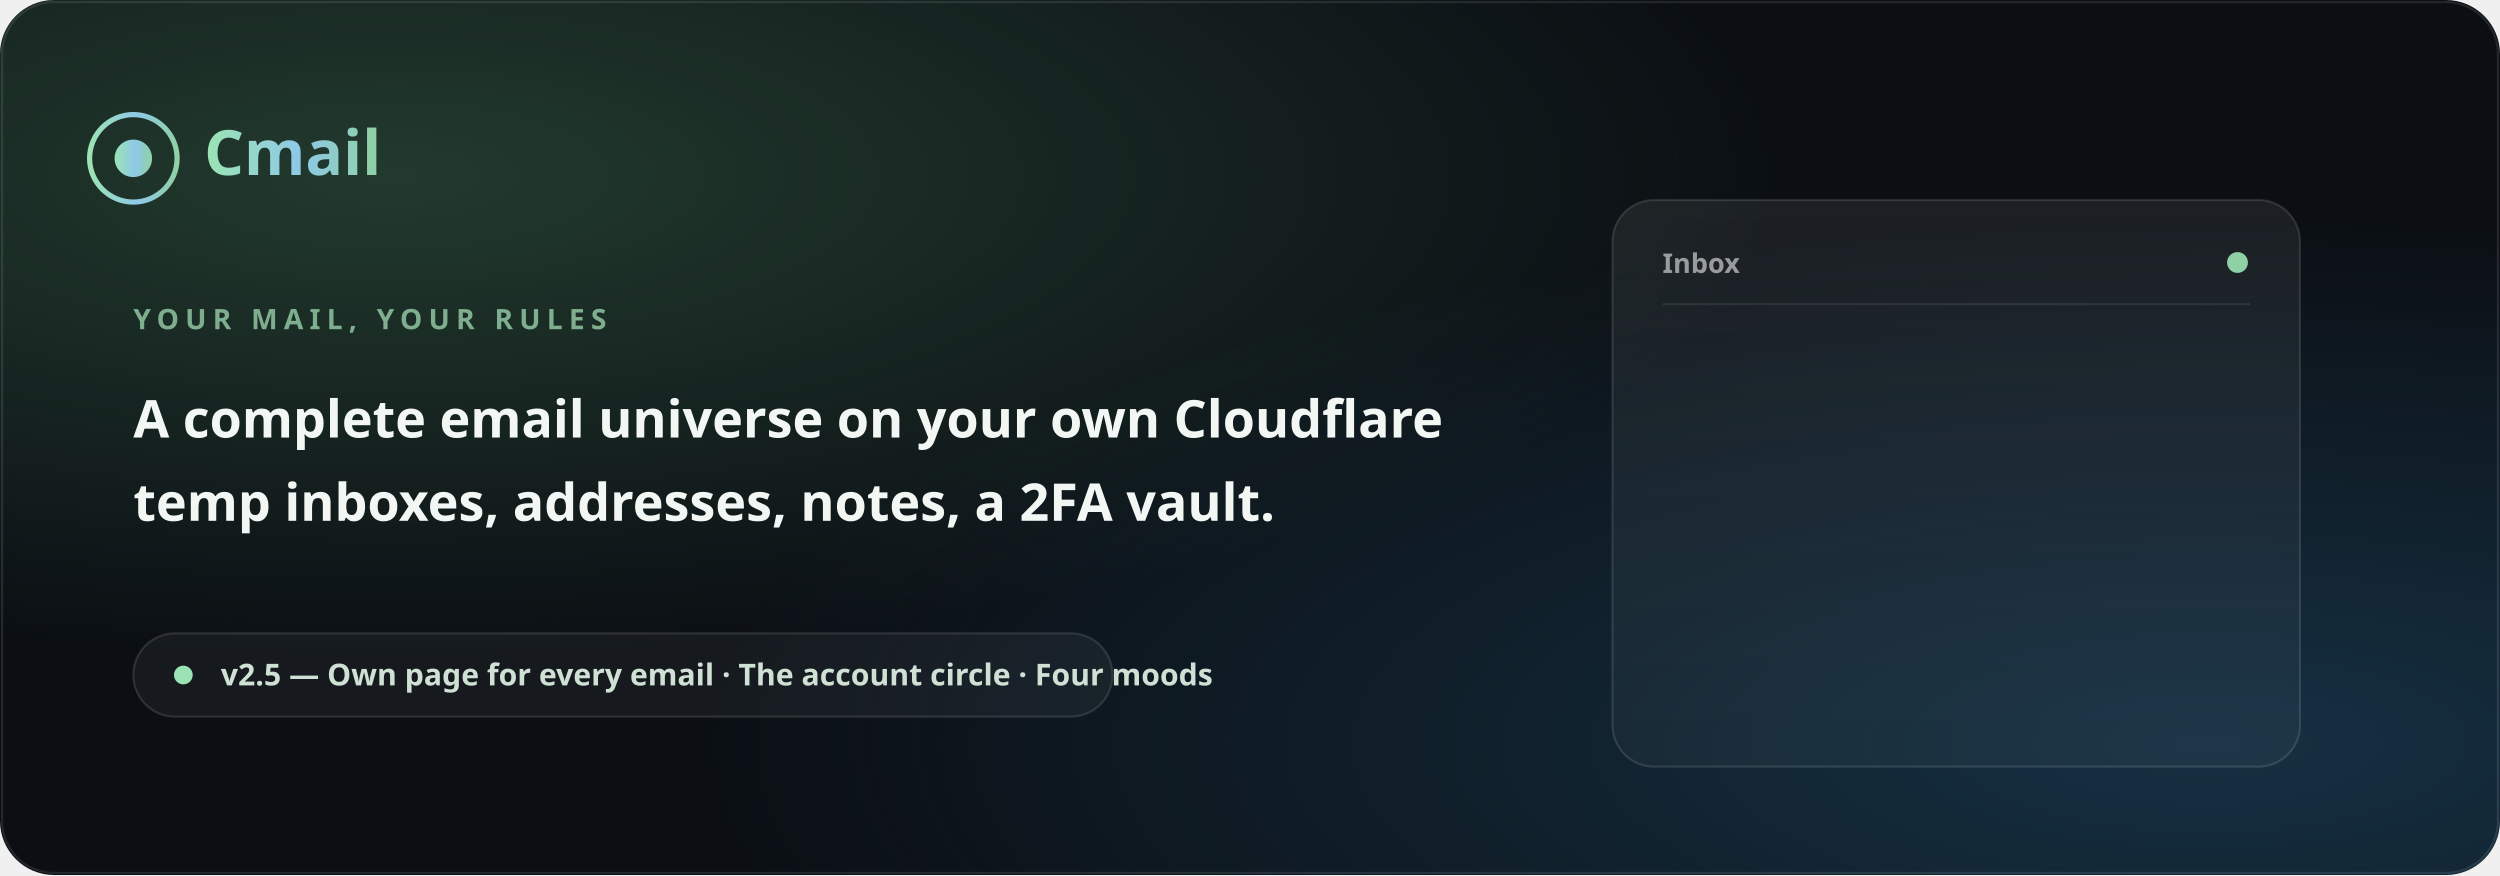
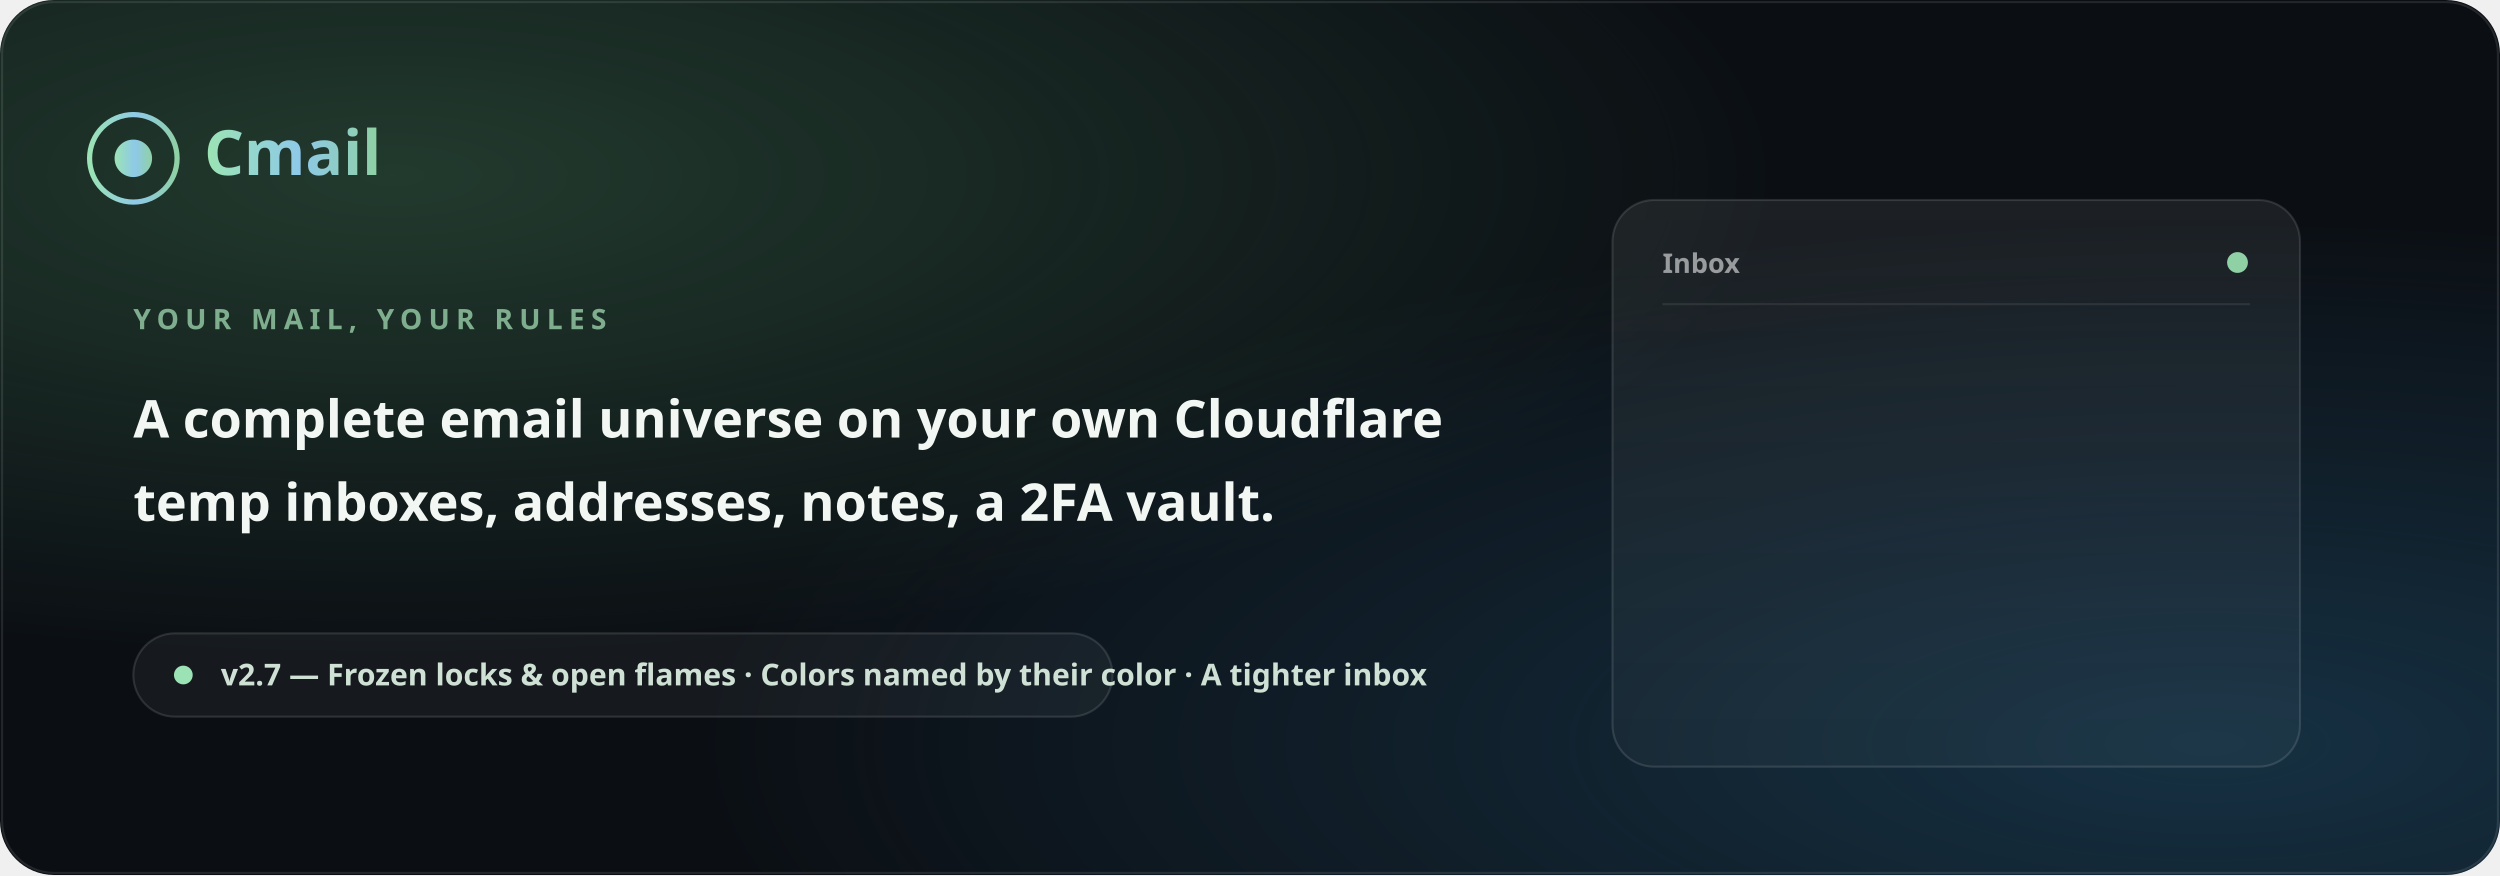
<svg xmlns="http://www.w3.org/2000/svg" width="1200" height="420" viewBox="0 0 1200 420" role="img" aria-label="Cmail">
  <defs>
    <linearGradient id="shine" x1="0" y1="0" x2="1" y2="0">
      <stop offset="0" stop-color="#9be3b4">
        <animate attributeName="stop-color" values="#9be3b4;#8ec9e8;#c2a7e2;#9be3b4" dur="9s" repeatCount="indefinite" />
      </stop>
      <stop offset="0.55" stop-color="#8ec9e8">
        <animate attributeName="stop-color" values="#8ec9e8;#c2a7e2;#9be3b4;#8ec9e8" dur="9s" repeatCount="indefinite" />
      </stop>
      <stop offset="1" stop-color="#8fd0a5" />
    </linearGradient>
    <radialGradient id="glowA" cx="0.16" cy="0.2" r="0.55">
      <stop offset="0" stop-color="#4f8f60" stop-opacity="0.34">
        <animate attributeName="stop-opacity" values="0.34;0.5;0.34" dur="8s" repeatCount="indefinite" />
      </stop>
      <stop offset="1" stop-color="#4f8f60" stop-opacity="0" />
    </radialGradient>
    <radialGradient id="glowB" cx="0.88" cy="0.85" r="0.6">
      <stop offset="0" stop-color="#2f7fb0" stop-opacity="0.3">
        <animate attributeName="stop-opacity" values="0.3;0.46;0.3" dur="10s" repeatCount="indefinite" />
      </stop>
      <stop offset="1" stop-color="#2f7fb0" stop-opacity="0" />
    </radialGradient>
    <linearGradient id="cardbg" x1="0" y1="0" x2="0" y2="1">
      <stop offset="0" stop-color="#ffffff" stop-opacity="0.07" />
      <stop offset="1" stop-color="#ffffff" stop-opacity="0.03" />
    </linearGradient>
  </defs>
  <rect width="1200" height="420" rx="26" fill="#0b0f14" />
  <rect width="1200" height="420" rx="26" fill="url(#glowA)" />
  <rect width="1200" height="420" rx="26" fill="url(#glowB)" />
  <rect x="1" y="1" width="1198" height="418" rx="25" fill="none" stroke="#ffffff" stroke-opacity="0.1" />
  <g>
    <circle cx="64" cy="76" r="21" fill="none" stroke="url(#shine)" stroke-width="2.5">
      <animate attributeName="r" values="21;22.5;21" dur="3.2s" repeatCount="indefinite" />
    </circle>
    <circle cx="64" cy="76" r="9" fill="url(#shine)">
      <animate attributeName="opacity" values="0.75;1;0.75" dur="3.2s" repeatCount="indefinite" />
    </circle>
    <text x="98" y="84" font-family="Segoe UI, system-ui, sans-serif" font-size="30" font-weight="800" fill="url(#shine)" text-anchor="start">Cmail</text>
  </g>
  <text x="64" y="158" font-family="Segoe UI, system-ui, sans-serif" font-size="13.5" font-weight="700" letter-spacing="3" fill="#7fae8f" text-anchor="start">YOUR MAIL, YOUR RULES</text>
  <text x="64" y="210" font-family="Segoe UI, system-ui, sans-serif" font-size="25" font-weight="800" fill="#f2f7f3" text-anchor="start">A complete email universe on your own Cloudflare</text>
  <text x="64" y="250" font-family="Segoe UI, system-ui, sans-serif" font-size="25" font-weight="800" fill="#f2f7f3" text-anchor="start">temp inboxes, addresses, notes, a 2FA vault.</text>
  <g>
    <rect x="774" y="96" width="330" height="272" rx="20" fill="url(#cardbg)" stroke="#ffffff" stroke-opacity="0.12" />
    <text x="798" y="131" font-family="Segoe UI, system-ui, sans-serif" font-size="13" font-weight="700" fill="#ffffff" fill-opacity="0.55" text-anchor="start">Inbox</text>
    <circle cx="1074" cy="126" r="5" fill="#8fd0a5">
      <animate attributeName="opacity" values="1;0.3;1" dur="2.2s" repeatCount="indefinite" />
    </circle>
    <line x1="798" y1="146" x2="1080" y2="146" stroke="#ffffff" stroke-opacity="0.08" />
    <g opacity="0">
      <animate attributeName="opacity" values="0;1;1;0" keyTimes="0;0.12;0.86;1" dur="7.2s" begin="0.9s" repeatCount="indefinite" />
      <animateTransform attributeName="transform" type="translate" values="0 14;0 0;0 0;0 -6" keyTimes="0;0.12;0.86;1" dur="7.2s" begin="0.9s" repeatCount="indefinite" />
      <circle cx="1056" cy="156" r="17" fill="#c9a26a" opacity="0.92" />
      <text x="1056" y="161" font-family="Segoe UI, system-ui, sans-serif" font-size="15" font-weight="700" fill="#0c1116" text-anchor="middle">S</text>
      <text x="820" y="154" font-family="Segoe UI, system-ui, sans-serif" font-size="15.5" font-weight="700" fill="#eef4f0" text-anchor="start">Security Alerts</text>
      <text x="820" y="173" font-family="Segoe UI, system-ui, sans-serif" font-size="12.5" fill="#93a39b" text-anchor="start">New sign-in to your account</text>
      <circle cx="1080" cy="156" r="4" fill="#8fd0a5" />
    </g>
    <g opacity="0">
      <animate attributeName="opacity" values="0;1;1;0" keyTimes="0;0.12;0.86;1" dur="7.2s" begin="1.45s" repeatCount="indefinite" />
      <animateTransform attributeName="transform" type="translate" values="0 14;0 0;0 0;0 -6" keyTimes="0;0.12;0.86;1" dur="7.2s" begin="1.45s" repeatCount="indefinite" />
      <circle cx="1056" cy="226" r="17" fill="#7fa5d9" opacity="0.92" />
      <text x="1056" y="231" font-family="Segoe UI, system-ui, sans-serif" font-size="15" font-weight="700" fill="#0c1116" text-anchor="middle">L</text>
      <text x="820" y="224" font-family="Segoe UI, system-ui, sans-serif" font-size="15.5" font-weight="700" fill="#eef4f0" text-anchor="start">Linux Mag</text>
      <text x="820" y="243" font-family="Segoe UI, system-ui, sans-serif" font-size="12.5" fill="#93a39b" text-anchor="start">Weekly digest: kernel 6.12 is out</text>
      <circle cx="1080" cy="226" r="4" fill="#8fd0a5" />
    </g>
    <g opacity="0">
      <animate attributeName="opacity" values="0;1;1;0" keyTimes="0;0.12;0.86;1" dur="7.2s" begin="2.0s" repeatCount="indefinite" />
      <animateTransform attributeName="transform" type="translate" values="0 14;0 0;0 0;0 -6" keyTimes="0;0.12;0.86;1" dur="7.2s" begin="2.0s" repeatCount="indefinite" />
      <circle cx="1056" cy="296" r="17" fill="#b98fd4" opacity="0.92" />
      <text x="1056" y="301" font-family="Segoe UI, system-ui, sans-serif" font-size="15" font-weight="700" fill="#0c1116" text-anchor="middle">P</text>
      <text x="820" y="294" font-family="Segoe UI, system-ui, sans-serif" font-size="15.5" font-weight="700" fill="#eef4f0" text-anchor="start">Payment Gateway</text>
      <text x="820" y="313" font-family="Segoe UI, system-ui, sans-serif" font-size="12.5" fill="#93a39b" text-anchor="start">Receipt #8842 — paid successfully</text>
      <circle cx="1080" cy="296" r="4" fill="#8fd0a5" />
    </g>
  </g>
  <g>
    <rect x="64" y="304" width="470" height="40" rx="20" fill="#ffffff" fill-opacity="0.05" stroke="#ffffff" stroke-opacity="0.12" />
    <circle cx="88" cy="324" r="4.5" fill="#9be3b4">
      <animate attributeName="opacity" values="1;0.35;1" dur="2.6s" repeatCount="indefinite" />
    </circle>
-     <text x="106" y="329" font-family="Segoe UI, system-ui, sans-serif" font-size="14.5" font-weight="600" fill="#cfe0d4" text-anchor="start">v2.5 — Own page for every email · The account circle · Four moods</text>
+     <text x="106" y="329" font-family="Segoe UI, system-ui, sans-serif" font-size="14.5" font-weight="600" fill="#cfe0d4" text-anchor="start">v2.7 — Frozen locks &amp; open flames · Colors named by their color · A tighter inbox</text>
  </g>
</svg>
